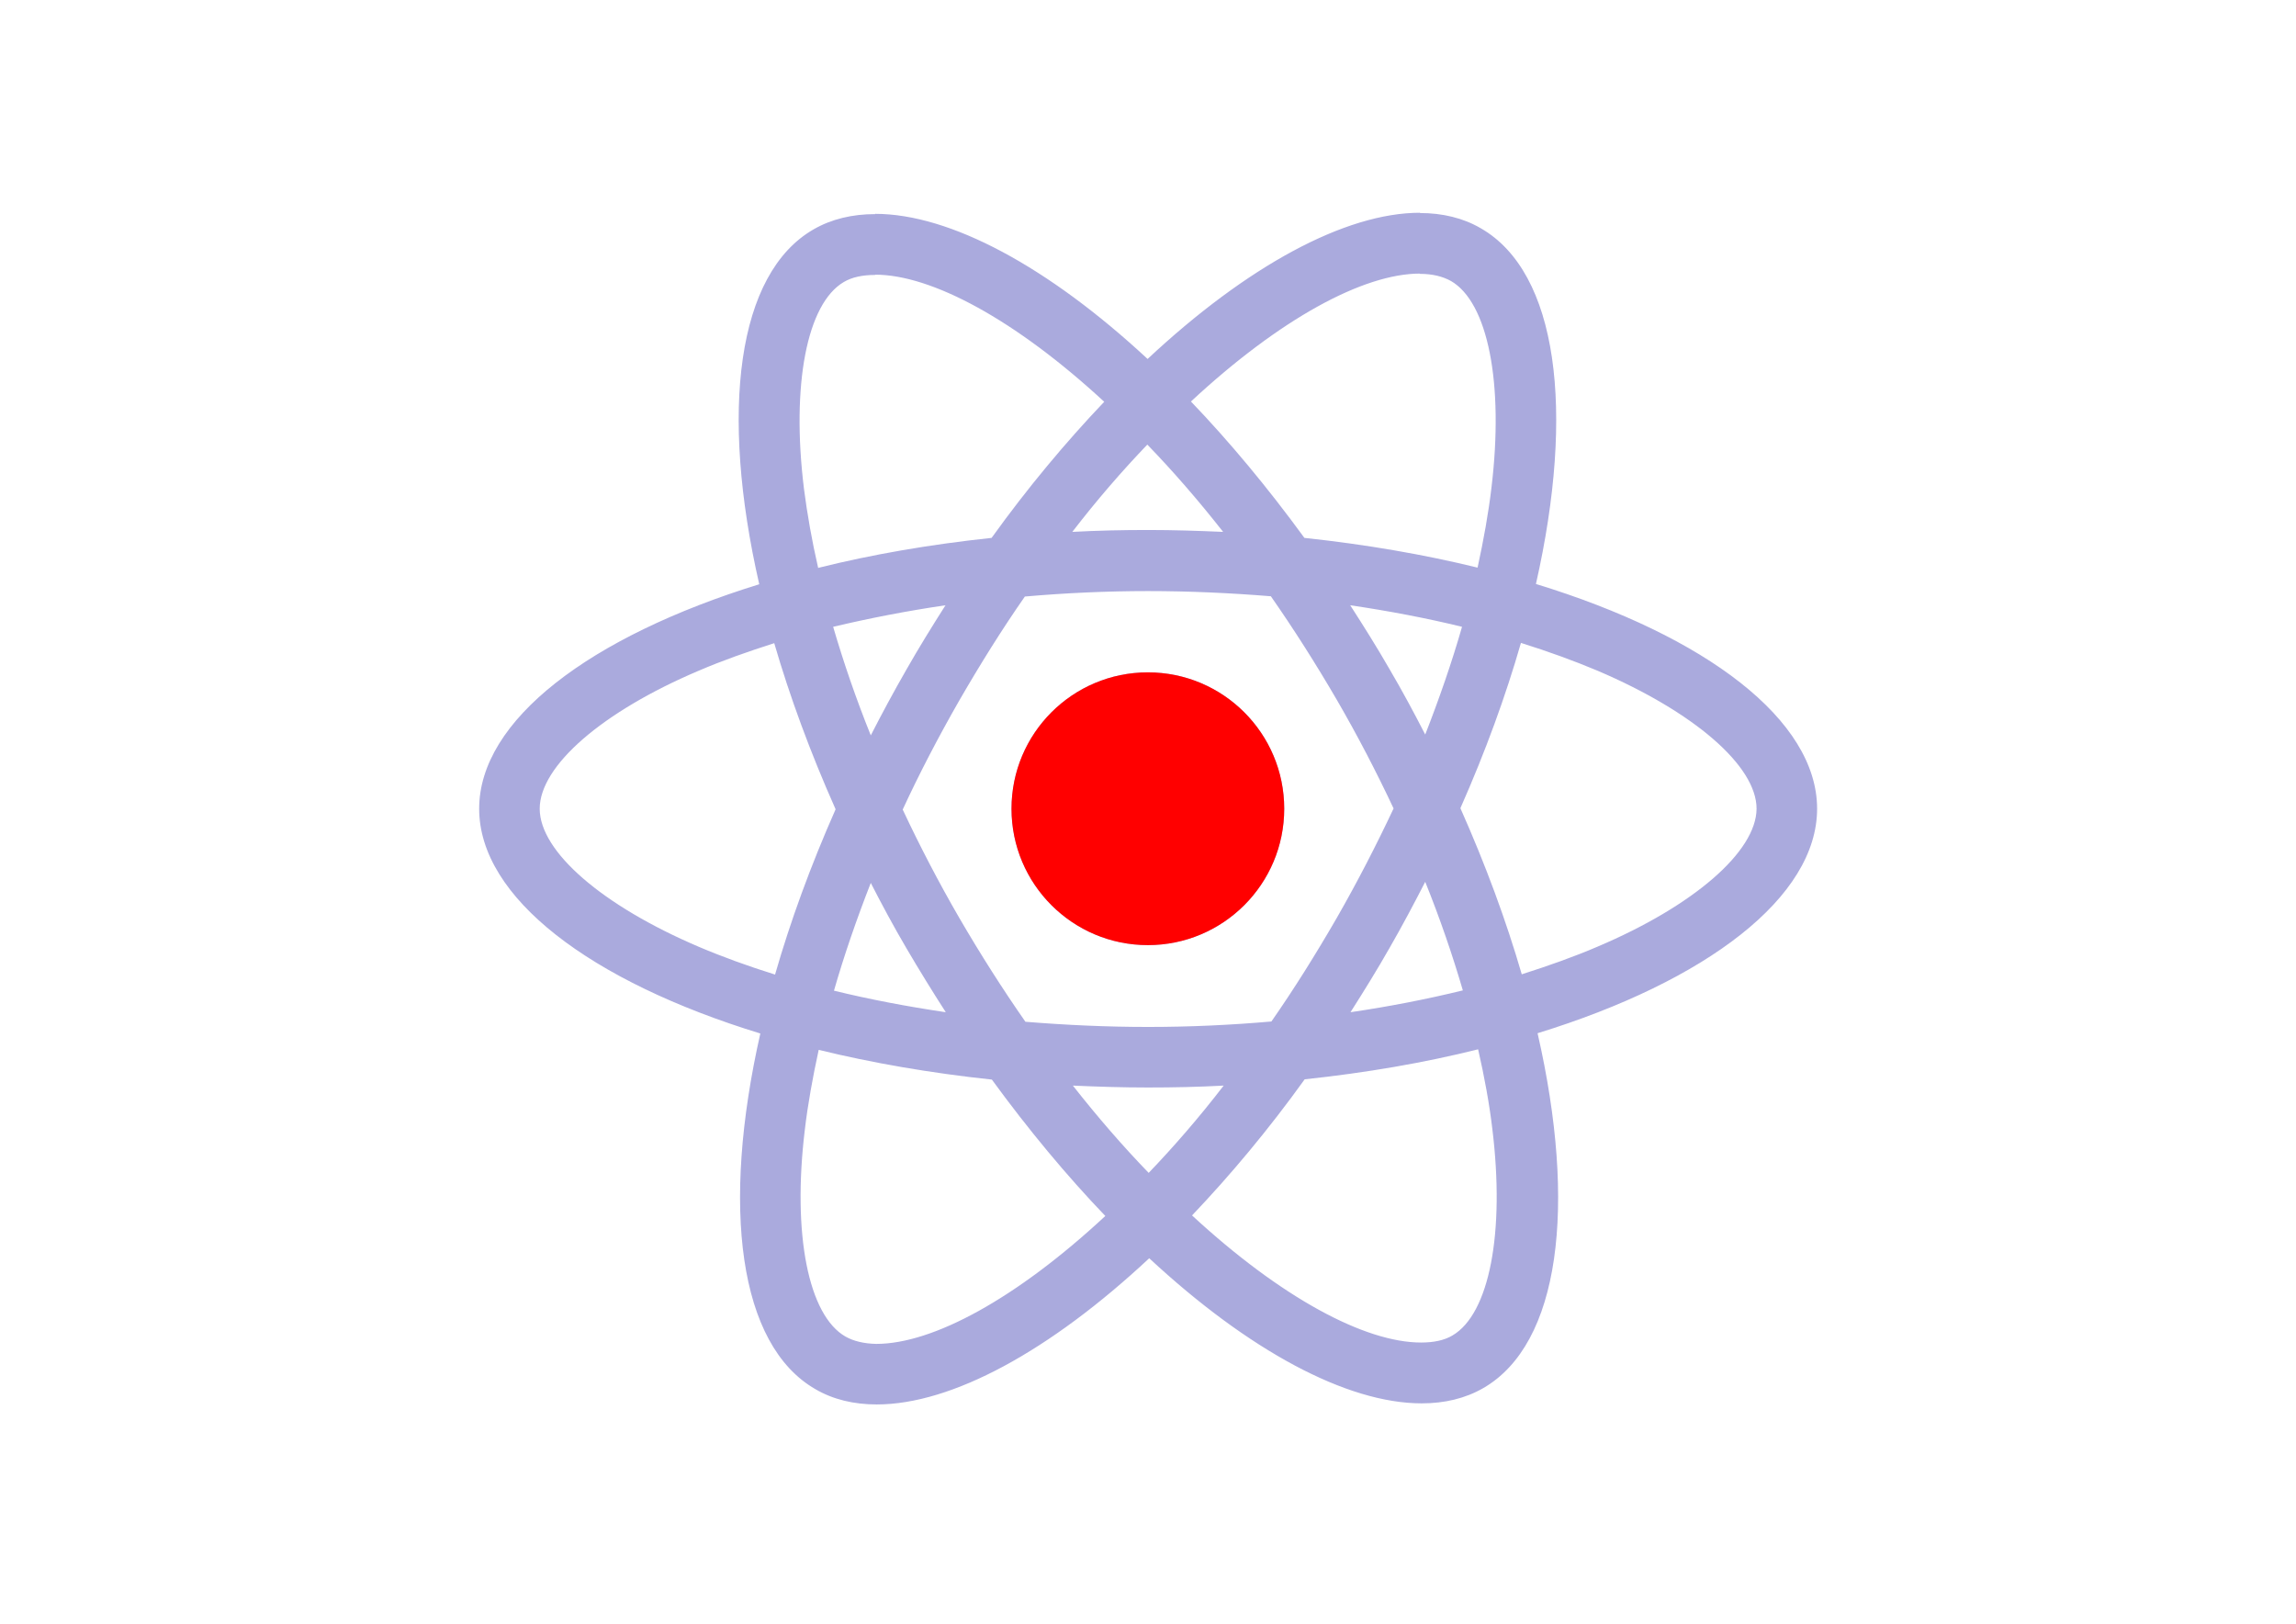
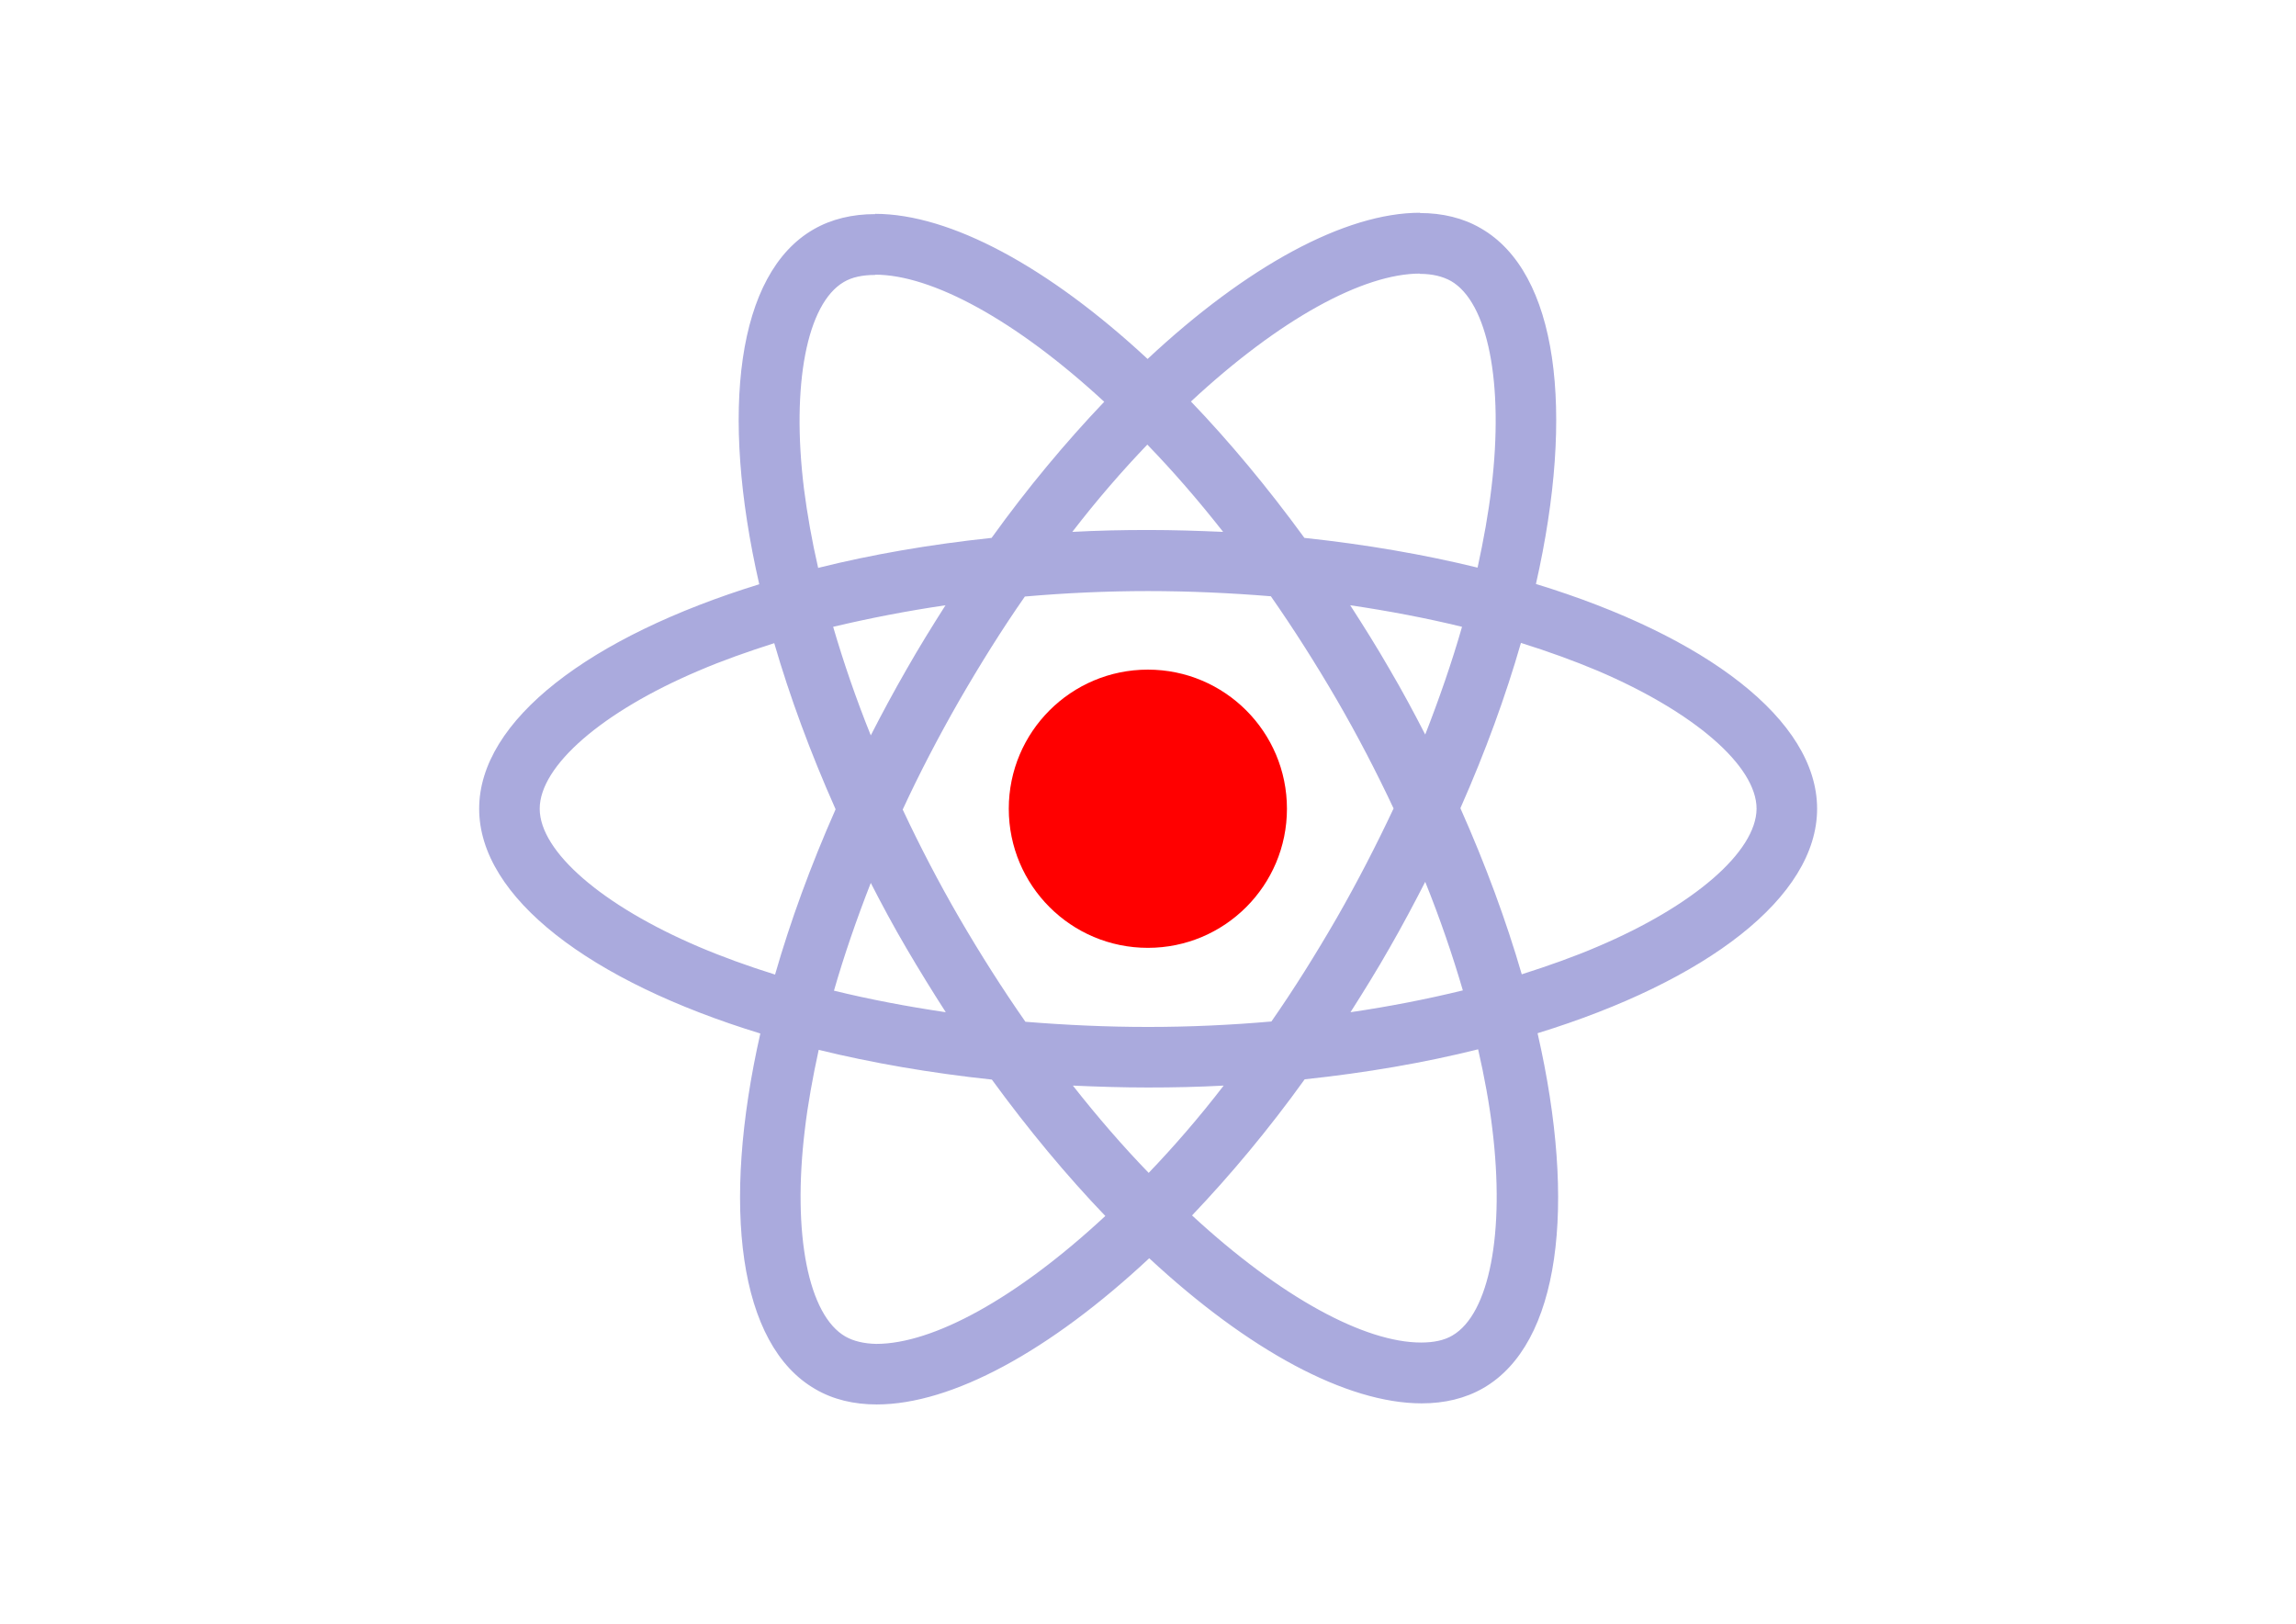
<svg xmlns="http://www.w3.org/2000/svg" viewBox="0 0 841.9 595.3">
  <g fill="#AAAADD">
    <path d="M666.3 296.5c0-32.5-40.7-63.3-103.1-82.4 14.4-63.6 8-114.2-20.2-130.4-6.5-3.8-14.1-5.6-22.4-5.6v22.3c4.6 0 8.3.9 11.4 2.6 13.6 7.8 19.5 37.5 14.9 75.7-1.1 9.4-2.9 19.3-5.1 29.4-19.6-4.8-41-8.5-63.5-10.9-13.5-18.5-27.5-35.3-41.6-50 32.6-30.3 63.2-46.9 84-46.9V78c-27.5 0-63.5 19.6-99.9 53.6-36.4-33.8-72.4-53.2-99.9-53.2v22.3c20.7 0 51.4 16.5 84 46.6-14 14.7-28 31.4-41.3 49.9-22.6 2.4-44 6.1-63.6 11-2.3-10-4-19.7-5.2-29-4.7-38.2 1.1-67.9 14.6-75.8 3-1.8 6.9-2.6 11.5-2.6V78.5c-8.4 0-16 1.8-22.6 5.6-28.1 16.2-34.4 66.7-19.9 130.1-62.2 19.2-102.7 49.9-102.7 82.3 0 32.5 40.7 63.3 103.1 82.4-14.4 63.6-8 114.2 20.2 130.4 6.5 3.8 14.1 5.6 22.5 5.6 27.5 0 63.5-19.6 99.9-53.6 36.4 33.8 72.4 53.2 99.9 53.2 8.4 0 16-1.8 22.6-5.6 28.1-16.2 34.4-66.7 19.9-130.1 62-19.1 102.5-49.9 102.5-82.3zm-130.2-66.7c-3.7 12.9-8.3 26.2-13.5 39.5-4.1-8-8.4-16-13.1-24-4.6-8-9.5-15.8-14.4-23.4 14.2 2.1 27.9 4.7 41 7.9zm-45.8 106.5c-7.8 13.5-15.8 26.3-24.1 38.2-14.9 1.3-30 2-45.2 2-15.1 0-30.2-.7-45-1.9-8.3-11.9-16.4-24.6-24.2-38-7.6-13.1-14.5-26.4-20.8-39.8 6.2-13.4 13.2-26.8 20.7-39.9 7.8-13.5 15.8-26.3 24.1-38.2 14.9-1.3 30-2 45.2-2 15.1 0 30.2.7 45 1.9 8.3 11.9 16.4 24.6 24.2 38 7.6 13.1 14.5 26.4 20.8 39.8-6.3 13.4-13.2 26.8-20.7 39.9zm32.3-13c5.4 13.4 10 26.8 13.8 39.8-13.1 3.2-26.9 5.9-41.2 8 4.9-7.7 9.8-15.6 14.4-23.7 4.6-8 8.9-16.1 13-24.1zM421.2 430c-9.3-9.6-18.6-20.3-27.8-32 9 .4 18.2.7 27.5.7 9.4 0 18.7-.2 27.8-.7-9 11.7-18.3 22.4-27.5 32zm-74.4-58.9c-14.2-2.1-27.9-4.7-41-7.9 3.7-12.9 8.3-26.2 13.5-39.5 4.1 8 8.4 16 13.1 24 4.7 8 9.5 15.8 14.4 23.4zM420.7 163c9.3 9.6 18.6 20.3 27.8 32-9-.4-18.2-.7-27.5-.7-9.4 0-18.7.2-27.8.7 9-11.7 18.3-22.4 27.5-32zm-74 58.9c-4.9 7.7-9.8 15.6-14.4 23.7-4.6 8-8.9 16-13 24-5.4-13.4-10-26.8-13.8-39.8 13.1-3.1 26.9-5.8 41.2-7.9zm-90.5 125.2c-35.4-15.1-58.3-34.9-58.3-50.6 0-15.7 22.9-35.6 58.3-50.6 8.6-3.7 18-7 27.7-10.1 5.7 19.6 13.2 40 22.5 60.9-9.2 20.8-16.6 41.1-22.2 60.6-9.9-3.1-19.3-6.5-28-10.2zM310 490c-13.6-7.8-19.5-37.5-14.9-75.7 1.1-9.4 2.9-19.3 5.1-29.4 19.6 4.8 41 8.5 63.5 10.9 13.5 18.5 27.5 35.3 41.6 50-32.6 30.3-63.2 46.9-84 46.9-4.5-.1-8.3-1-11.3-2.7zm237.2-76.2c4.7 38.2-1.1 67.9-14.6 75.8-3 1.8-6.9 2.6-11.5 2.6-20.7 0-51.4-16.5-84-46.6 14-14.7 28-31.4 41.3-49.9 22.6-2.4 44-6.1 63.6-11 2.3 10.1 4.1 19.8 5.2 29.1zm38.5-66.7c-8.6 3.7-18 7-27.7 10.1-5.7-19.6-13.2-40-22.5-60.9 9.2-20.8 16.6-41.1 22.2-60.6 9.9 3.1 19.3 6.5 28.1 10.2 35.4 15.1 58.3 34.9 58.3 50.6-.1 15.7-23 35.6-58.4 50.6zM320.8 78.4z" />
    <circle cx="420.9" cy="296.5" r="50.0" />
    <path d="M520.5 78.1z" />
  </g>
  <g fill="#FF0000">
-     <circle cx="420.9" cy="296.5" r="50.0" />
+     <circle cx="420.9" cy="296.5" r="51.0" />
  </g>
</svg>
